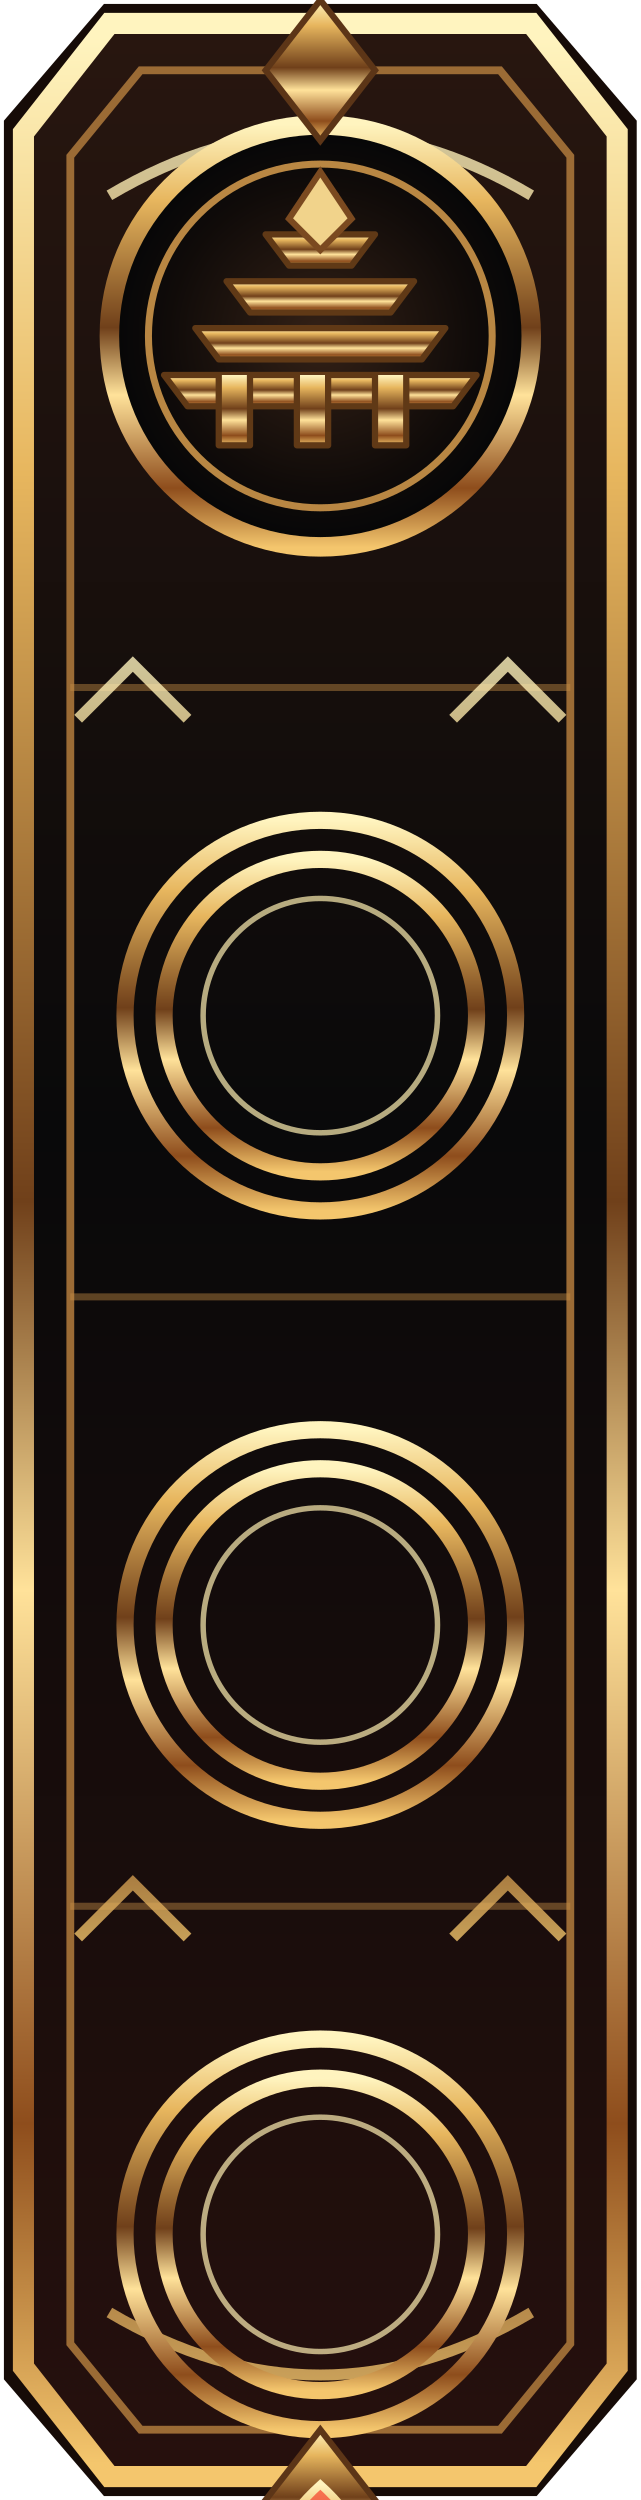
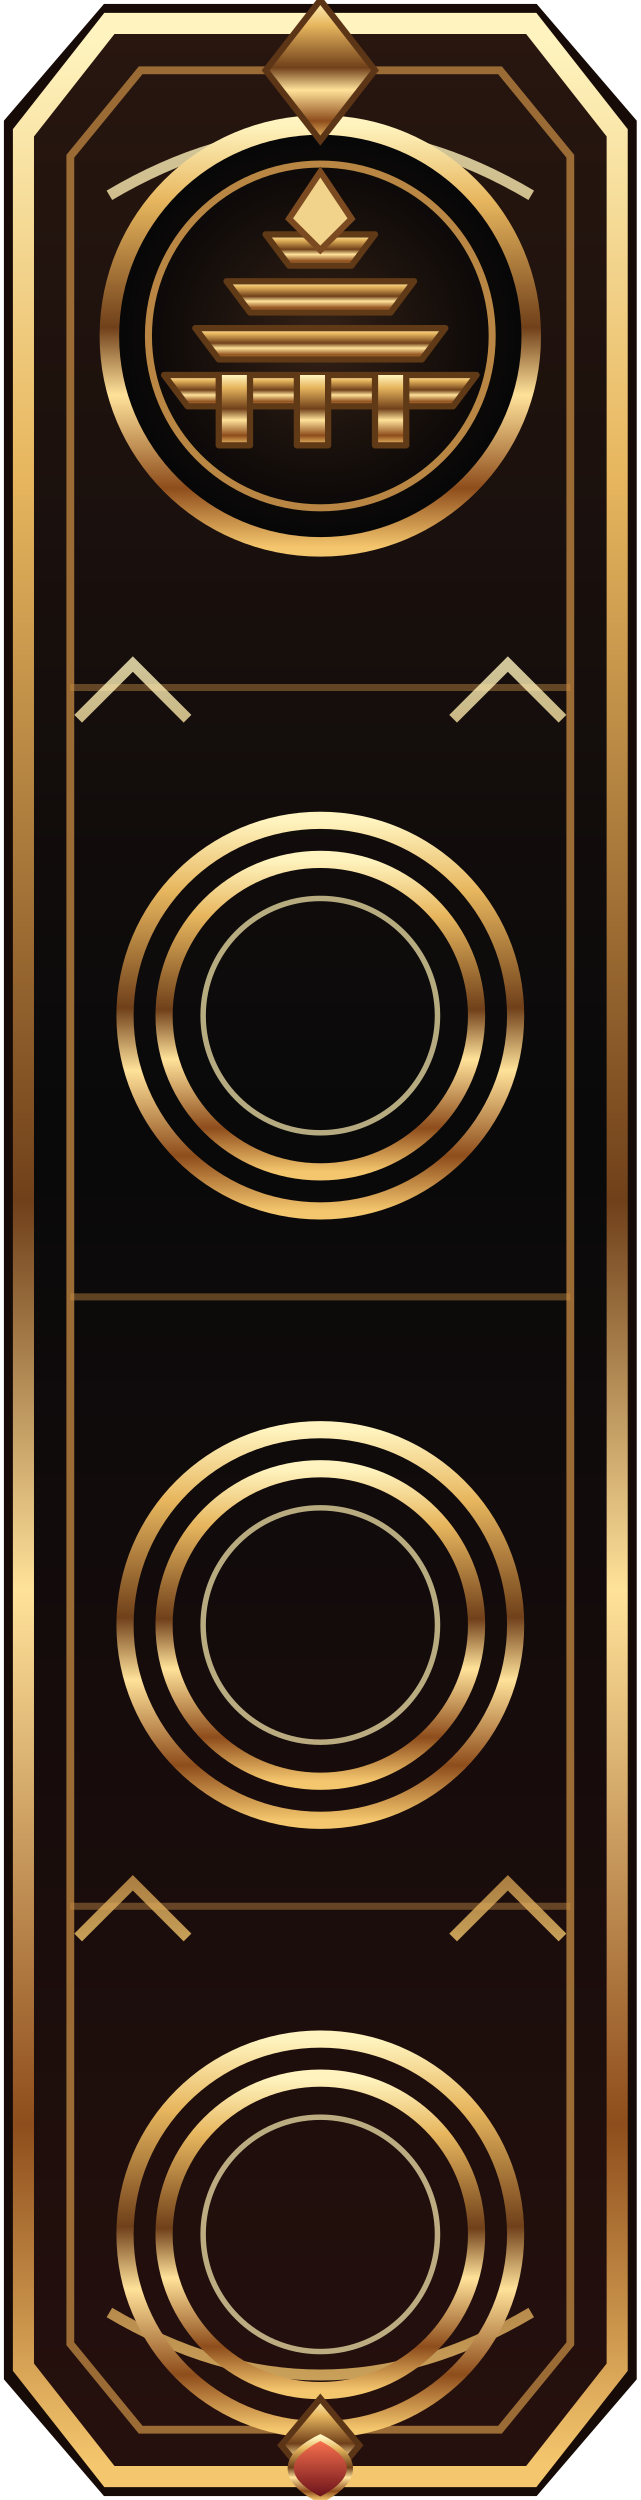
<svg xmlns="http://www.w3.org/2000/svg" viewBox="0 0 82 320">
  <defs>
    <linearGradient id="gold" x2="0" y2="1">
      <stop stop-color="#fff4bf" />
      <stop offset=".18" stop-color="#e7b65e" />
      <stop offset=".48" stop-color="#70401a" />
      <stop offset=".64" stop-color="#ffe29a" />
      <stop offset=".86" stop-color="#8e4d1c" />
      <stop offset="1" stop-color="#f4c66d" />
    </linearGradient>
    <linearGradient id="red" x2="0" y2="1">
      <stop stop-color="#ff7651" />
      <stop offset="1" stop-color="#630d17" />
    </linearGradient>
    <linearGradient id="panel" x2="0" y2="1">
      <stop stop-color="#28160f" />
      <stop offset=".45" stop-color="#09090a" />
      <stop offset="1" stop-color="#26100d" />
    </linearGradient>
    <radialGradient id="disc">
      <stop stop-color="#342116" />
      <stop offset=".72" stop-color="#100b09" />
      <stop offset="1" stop-color="#050607" />
    </radialGradient>
  </defs>
  <path d="M14 2H68L80 16V304L68 318H14L2 304V16Z" fill="#050607" stroke="#160b07" stroke-width="3" />
  <path d="M14 3H68L79 17V303L68 317H14L3 303V17Z" fill="url(#panel)" stroke="url(#gold)" stroke-width="2.7" />
  <path d="M18 9H64L73 20V300L64 311H18L9 300V20Z" fill="none" stroke="#9b6b35" stroke-width="1" />
  <path d="M9 88H73M9 166H73M9 244H73" stroke="#c18a43" stroke-width=".9" opacity=".45" />
  <g fill="none" stroke="url(#gold)" stroke-width="1.4" opacity=".8">
    <path d="M14 25Q41 9 68 25M14 296Q41 312 68 296" />
    <path d="M10 92L17 85L24 92M58 92L65 85L72 92M10 248L17 241L24 248M58 248L65 241L72 248" />
  </g>
  <circle cx="41" cy="43" r="27" fill="url(#disc)" stroke="url(#gold)" stroke-width="2.5" />
  <circle cx="41" cy="43" r="22" fill="none" stroke="#b98743" stroke-width=".9" />
  <g fill="url(#gold)" stroke="#603916" stroke-width=".8" stroke-linejoin="round">
    <path d="M21 48H61L58 52H24Z" />
    <path d="M25 42H57L54 46H28Z" />
    <path d="M29 36H53L50 40H32Z" />
    <path d="M34 30H48L45 34H37Z" />
    <path d="M39 25H43V30H39Z" />
    <path d="M28 48V57H32V48M38 48V57H42V48M48 48V57H52V48" />
  </g>
  <path d="M41 22L45 28L41 32L37 28Z" fill="#f1d38b" stroke="#7b4a20" stroke-width=".8" />
  <g fill="none" stroke="url(#gold)" stroke-width="2.2">
    <circle cx="41" cy="130" r="25" />
    <circle cx="41" cy="208" r="25" />
    <circle cx="41" cy="286" r="25" />
    <circle cx="41" cy="130" r="20" />
    <circle cx="41" cy="208" r="20" />
    <circle cx="41" cy="286" r="20" />
  </g>
  <g fill="url(#gold)">
    <path d="M41 116V144M27 130H55" />
    <path d="M41 194V222M27 208H55" />
    <path d="M41 272V300M27 286H55" />
  </g>
  <g fill="none" stroke="#fff0b2" stroke-width=".7" opacity=".7">
    <circle cx="41" cy="130" r="15" />
    <circle cx="41" cy="208" r="15" />
    <circle cx="41" cy="286" r="15" />
  </g>
  <path d="M41 0L48 9L41 18L34 9Z" fill="url(#gold)" stroke="#5c3517" stroke-width=".8" />
-   <path d="M41 311L48 320L41 329L34 320Z" fill="url(#gold)" stroke="#5c3517" stroke-width=".8" />
-   <path d="M41 318C31 327 34 336 41 341C48 336 51 327 41 318Z" fill="url(#red)" stroke="url(#gold)" stroke-width="1" />
-   <path d="M41 326V342" stroke="#e6b55d" stroke-width="1.2" />
+   <path d="M41 307L46 313L41 319L36 313Z" fill="url(#gold)" stroke="#5c3517" stroke-width=".8" />
+   <path d="M41 312C35 315 37 318 41 320C45 318 47 315 41 312Z" fill="url(#red)" stroke="url(#gold)" stroke-width=".8" />
</svg>
